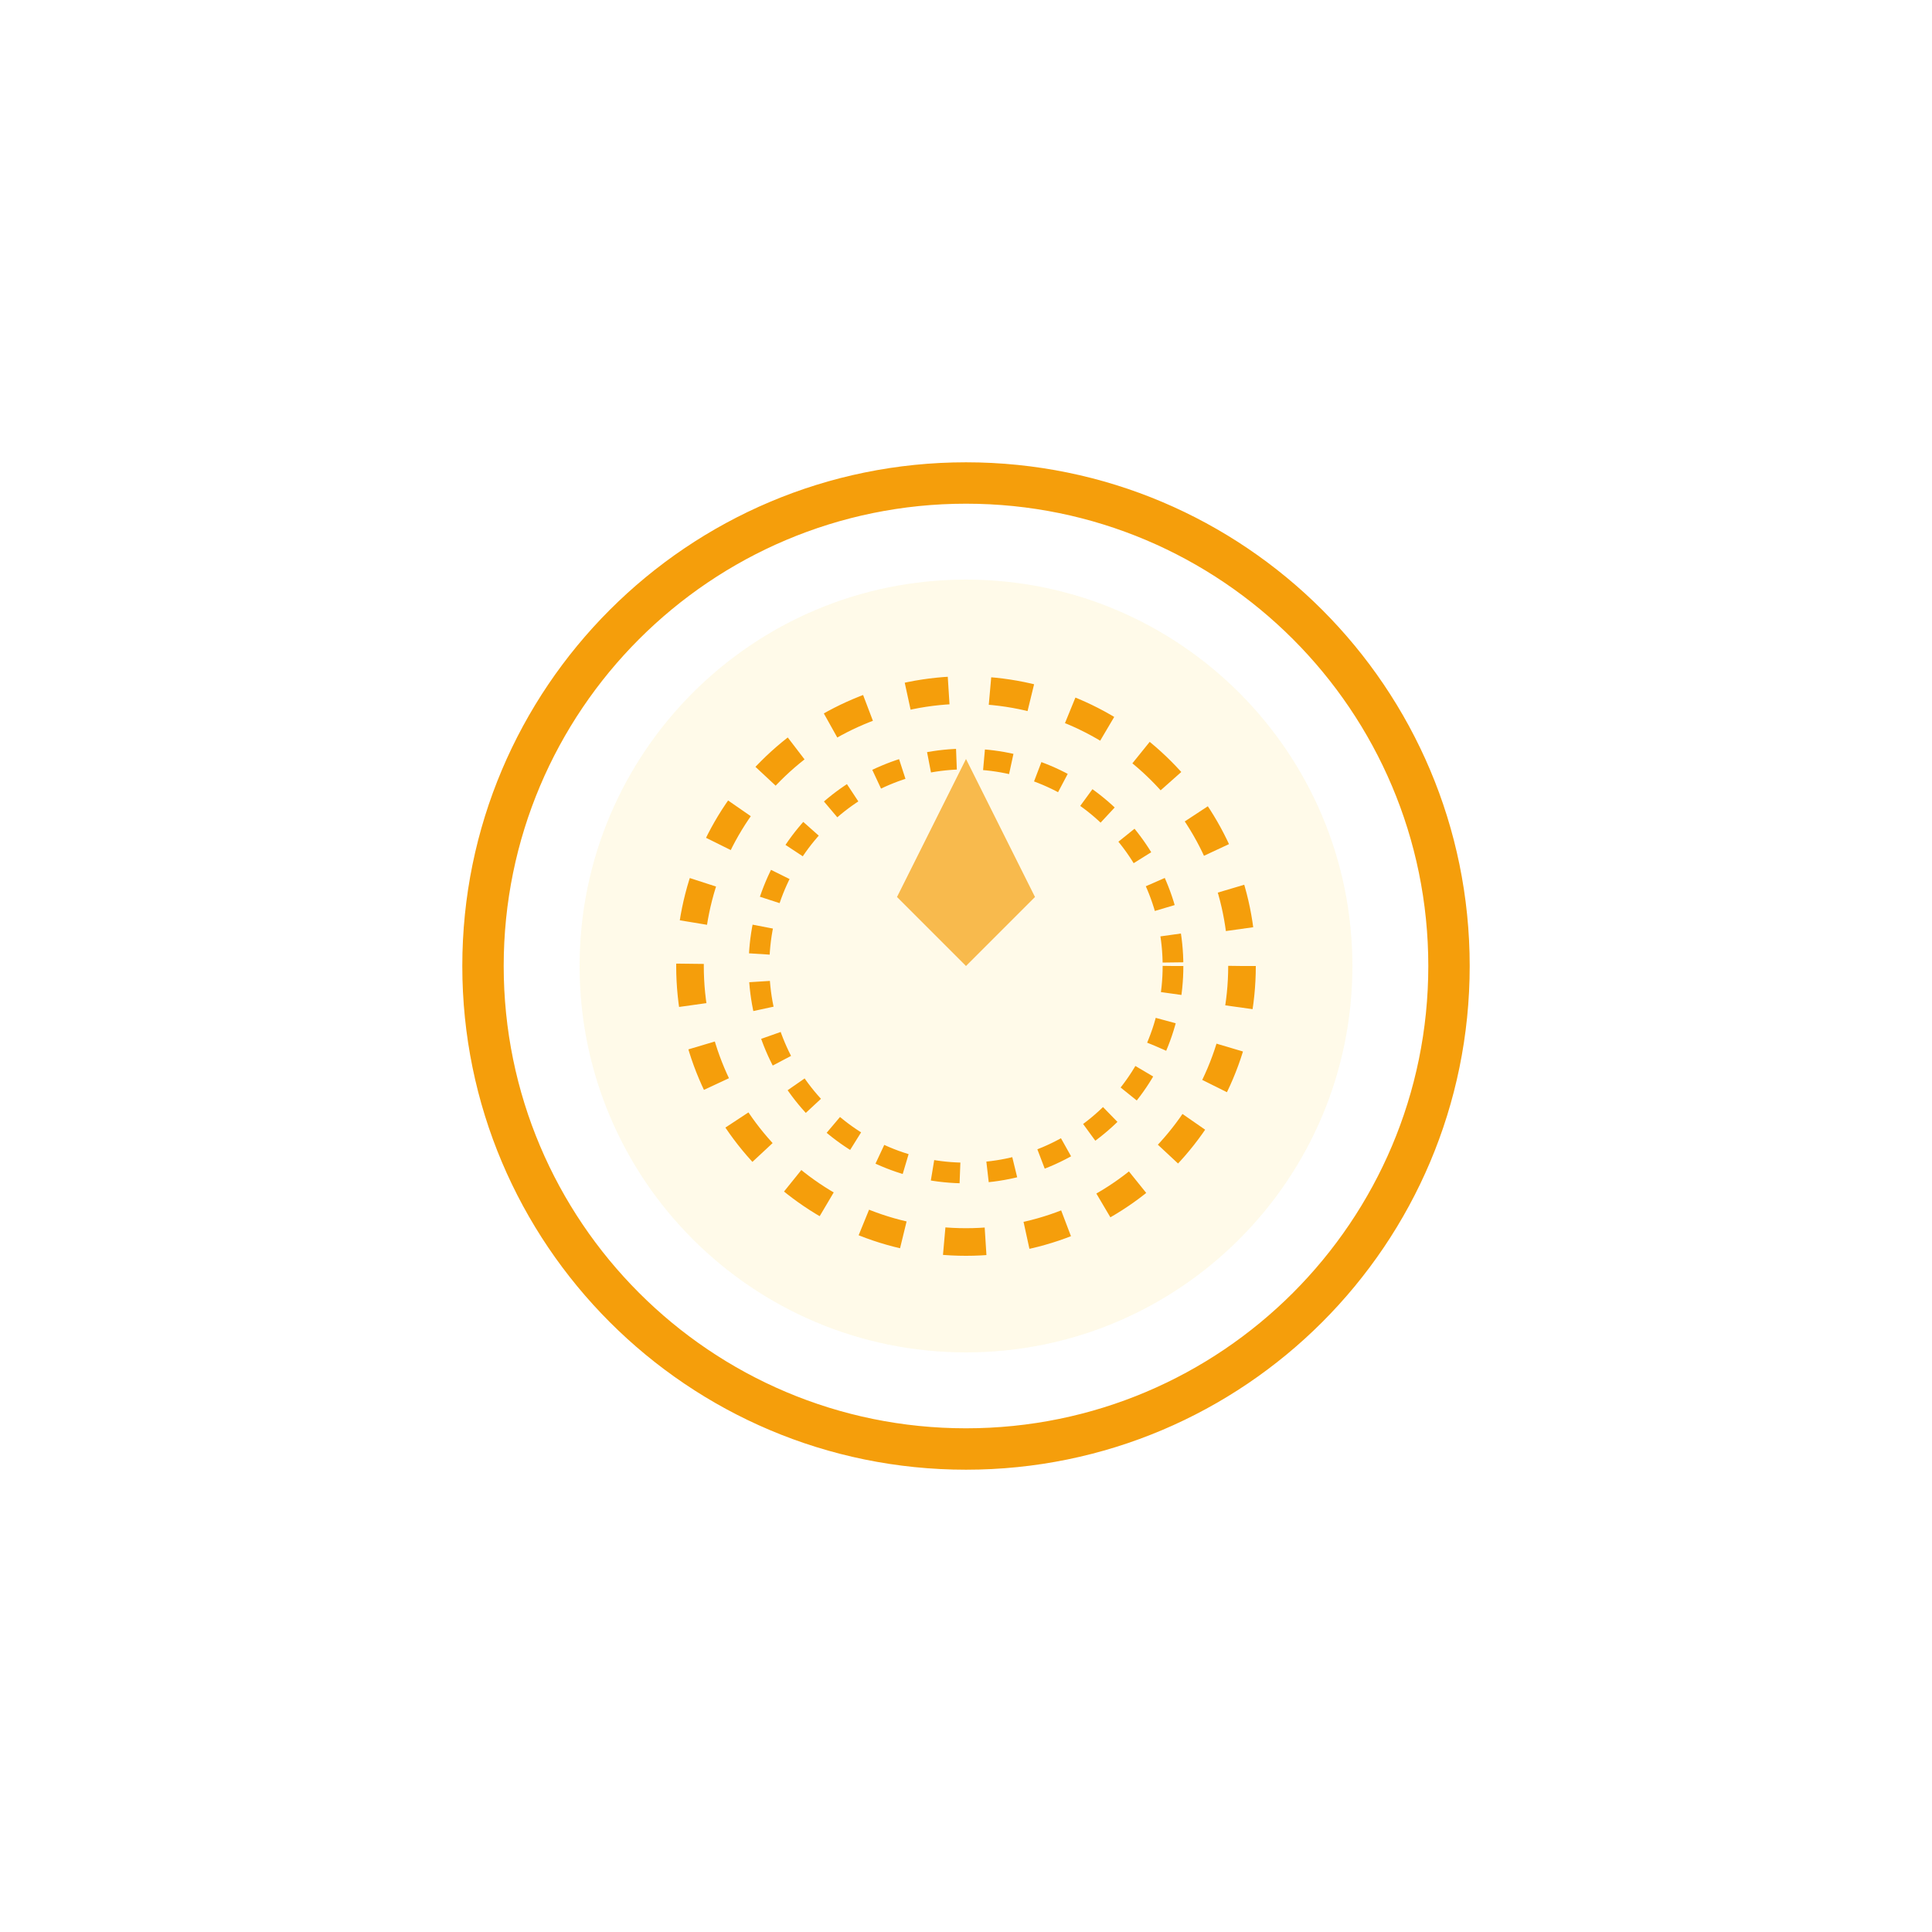
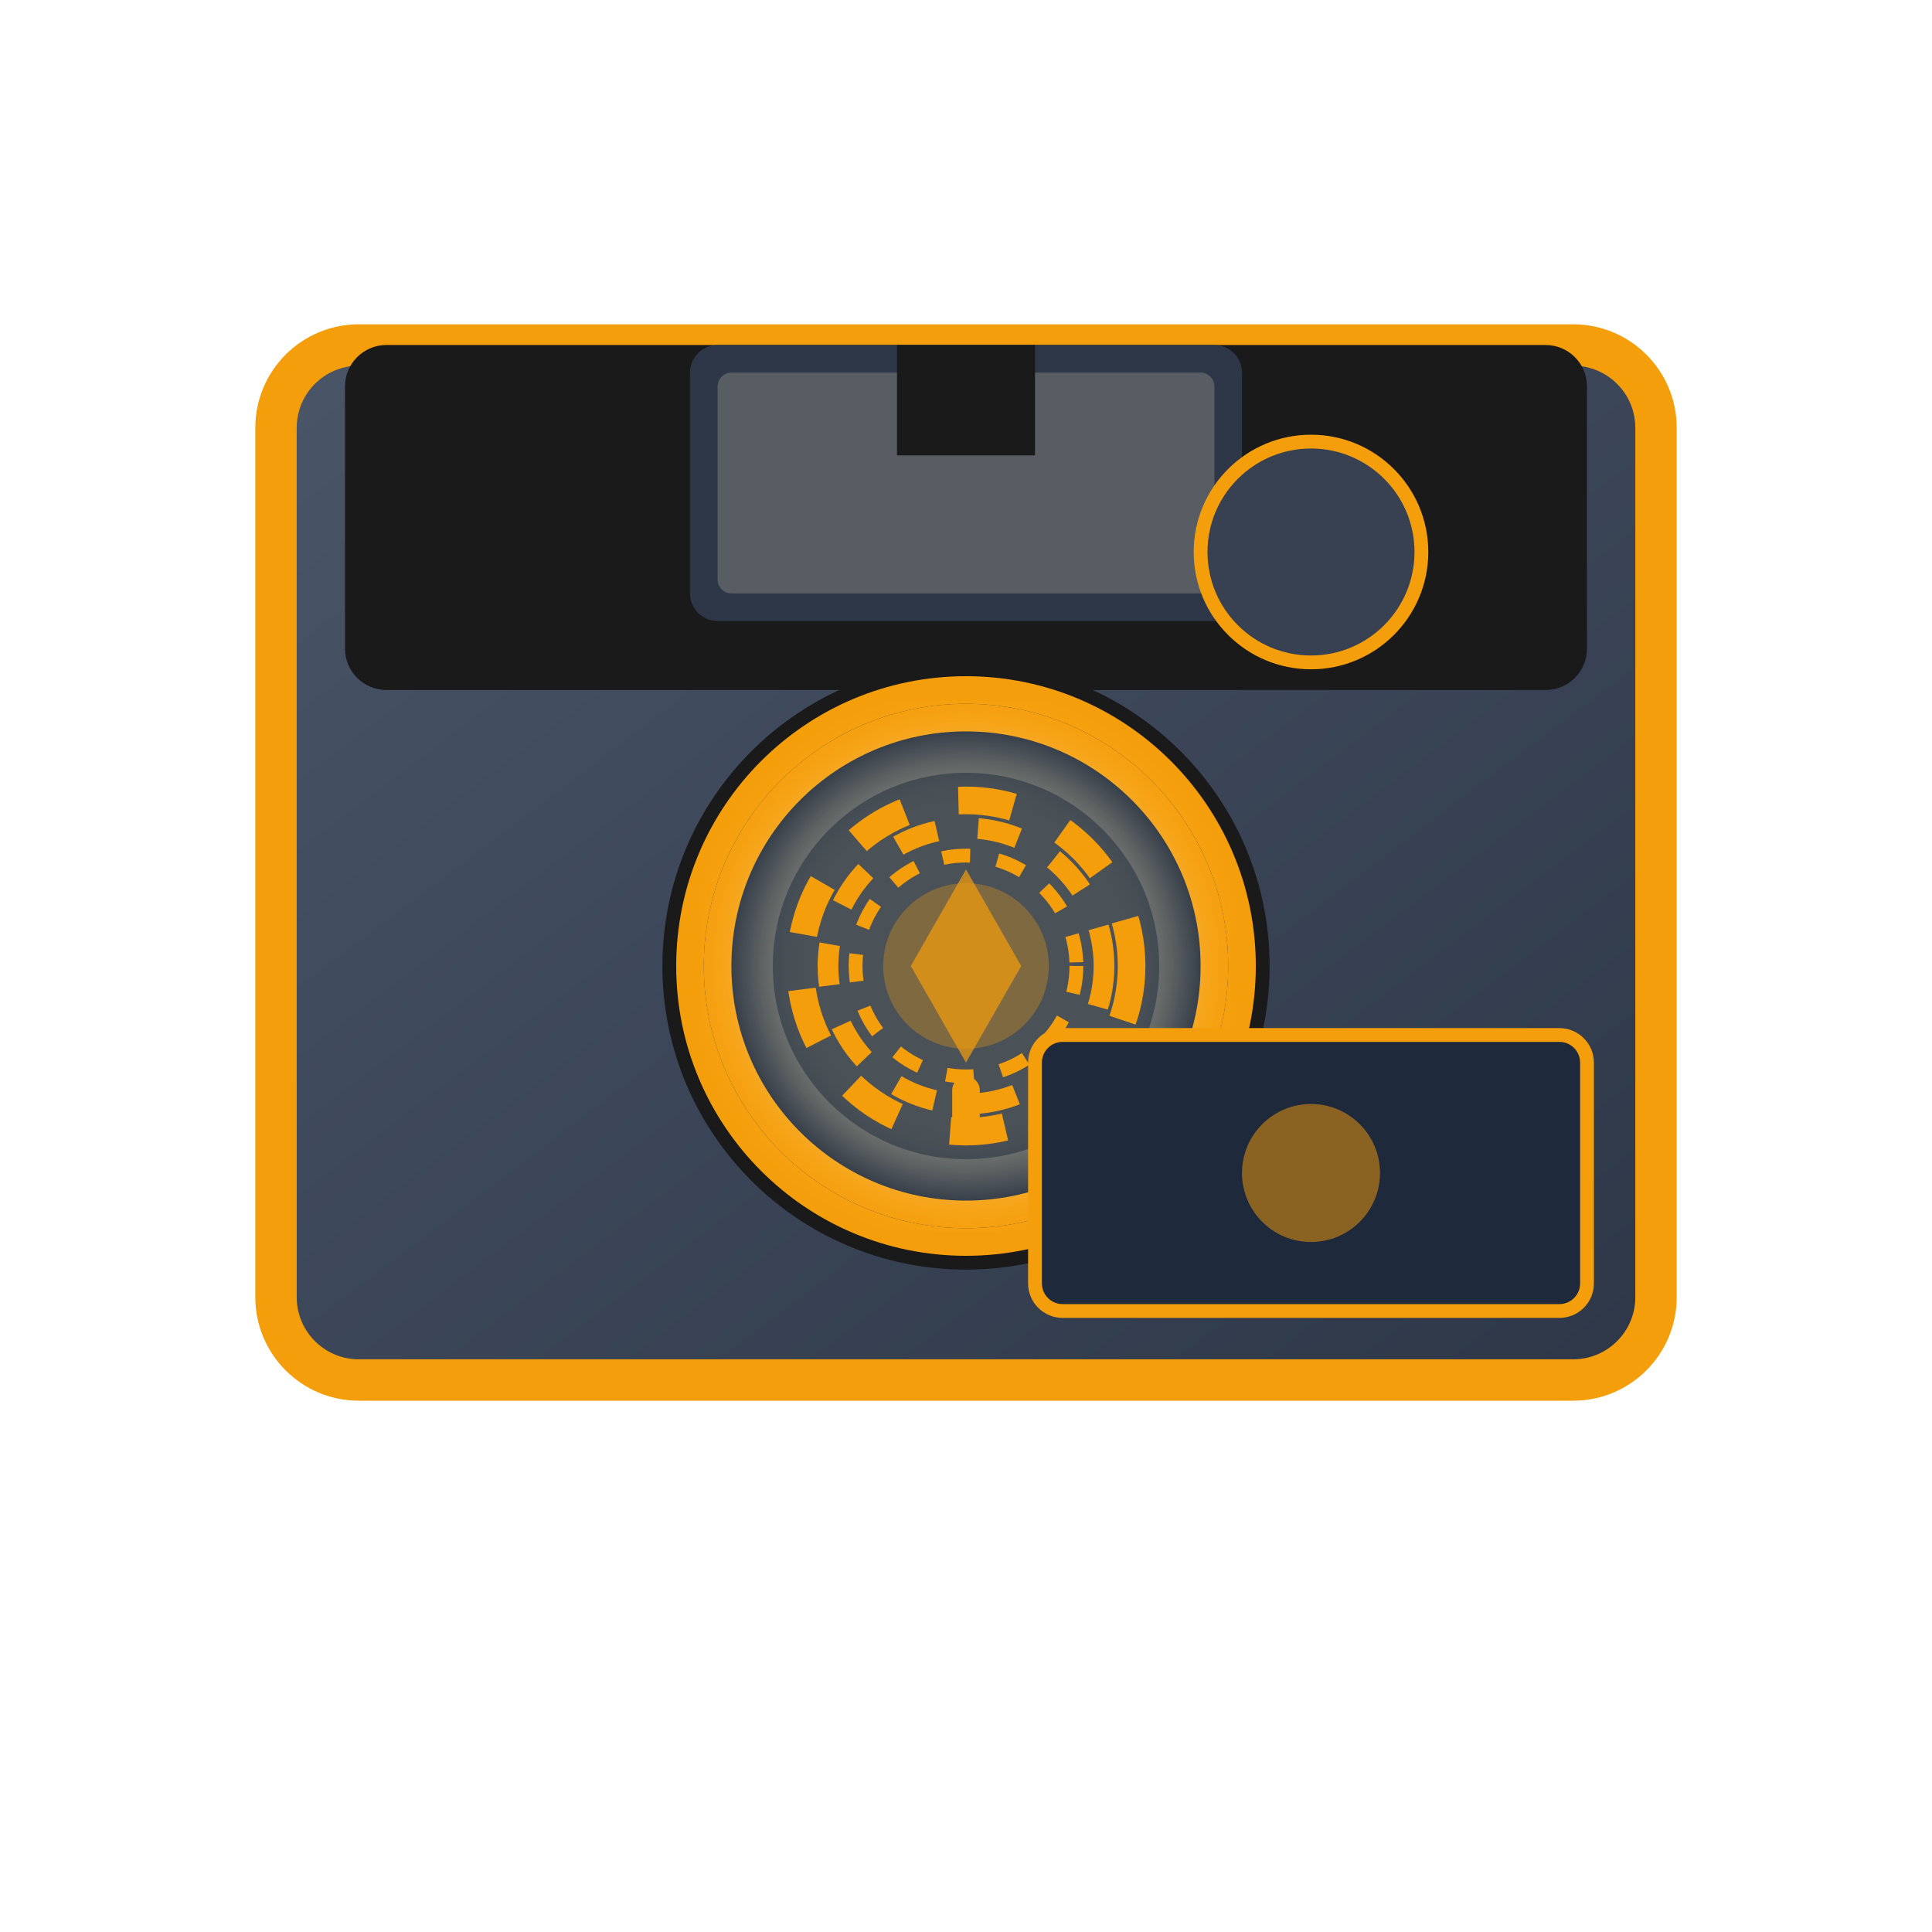
<svg xmlns="http://www.w3.org/2000/svg" viewBox="0 0 140 140" fill="none">
  <style>
    @keyframes blur {
-       0%, 100% { opacity: 0.3; }
-       50% { opacity: 0.8; }
+       0%, 100% { opacity: 0.3; transform: scale(1); }
+       50% { opacity: 0.7; transform: scale(1.05); }
    }
    .blur { animation: blur 2s ease-in-out infinite; }
+     @keyframes ring {
+       0%, 100% { stroke-dashoffset: 0; }
+       50% { stroke-dashoffset: 10; }
+     }
+     .ring { animation: ring 1.5s ease-in-out infinite; }
  </style>
-   <circle cx="70" cy="70" r="35" stroke="#f59e0b" stroke-width="3" fill="none" />
-   <circle class="blur" cx="70" cy="70" r="28" fill="#fef3c7" opacity="0.4" />
-   <circle cx="70" cy="70" r="20" stroke="#f59e0b" stroke-width="2" fill="none" stroke-dasharray="3,3" />
-   <circle cx="70" cy="70" r="15" stroke="#f59e0b" stroke-width="1.5" fill="none" stroke-dasharray="2,2" />
-   <path d="M 70 55 L 75 65 L 70 70 L 65 65 Z" fill="#f59e0b" opacity="0.7" />
+   <defs>
+     <linearGradient id="bodyGrad" x1="0%" y1="0%" x2="100%" y2="100%">
+       <stop offset="0%" style="stop-color:#4a5568;stop-opacity:1" />
+       <stop offset="100%" style="stop-color:#2d3748;stop-opacity:1" />
+     </linearGradient>
+     <filter id="blurEffect">
+       <feGaussianBlur in="SourceGraphic" stdDeviation="2" />
+     </filter>
+   </defs>
+   <g transform="translate(20, 25)">
+     <rect x="0" y="0" width="100" height="75" rx="6" fill="url(#bodyGrad)" stroke="#f59e0b" stroke-width="3" />
+     <rect x="5" y="0" width="90" height="25" rx="3" fill="#1a1a1a" />
+     <rect x="30" y="0" width="40" height="20" rx="2" fill="#2d3748" />
+     <rect x="32" y="2" width="36" height="16" rx="1" fill="#fef3c7" opacity="0.2" />
+     <circle cx="50" cy="45" r="22" fill="#1a1a1a" />
+     <circle cx="50" cy="45" r="20" stroke="#f59e0b" stroke-width="2" fill="#2d3748" />
+     <circle cx="50" cy="45" r="18" stroke="#f59e0b" stroke-width="2" fill="#1e293b" />
+     <circle class="blur" cx="50" cy="45" r="16" fill="#fef3c7" opacity="0.4" filter="url(#blurEffect)" />
+     <circle cx="50" cy="45" r="14" fill="#1e293b" opacity="0.5" />
+     <circle class="ring" cx="50" cy="45" r="12" stroke="#f59e0b" stroke-width="2" fill="none" stroke-dasharray="4,4" />
+     <circle class="ring" cx="50" cy="45" r="10" stroke="#f59e0b" stroke-width="1.5" fill="none" stroke-dasharray="3,3" />
+     <circle class="ring" cx="50" cy="45" r="8" stroke="#f59e0b" stroke-width="1" fill="none" stroke-dasharray="2,2" />
+     <circle class="blur" cx="50" cy="45" r="6" fill="#f59e0b" opacity="0.3" />
+     <path d="M 50 38 L 54 45 L 50 52 L 46 45 Z" fill="#f59e0b" opacity="0.7" />
+     <line x1="50" y1="54" x2="50" y2="57" stroke="#f59e0b" stroke-width="2" stroke-linecap="round" />
+     <circle cx="75" cy="15" r="8" fill="#374151" stroke="#f59e0b" stroke-width="1" />
+     <rect x="45" y="0" width="10" height="8" fill="#1a1a1a" />
+     <rect x="55" y="50" width="40" height="20" rx="2" fill="#1e293b" stroke="#f59e0b" stroke-width="1" />
+     <circle class="blur" cx="75" cy="60" r="5" fill="#f59e0b" opacity="0.5" />
+   </g>
</svg>
